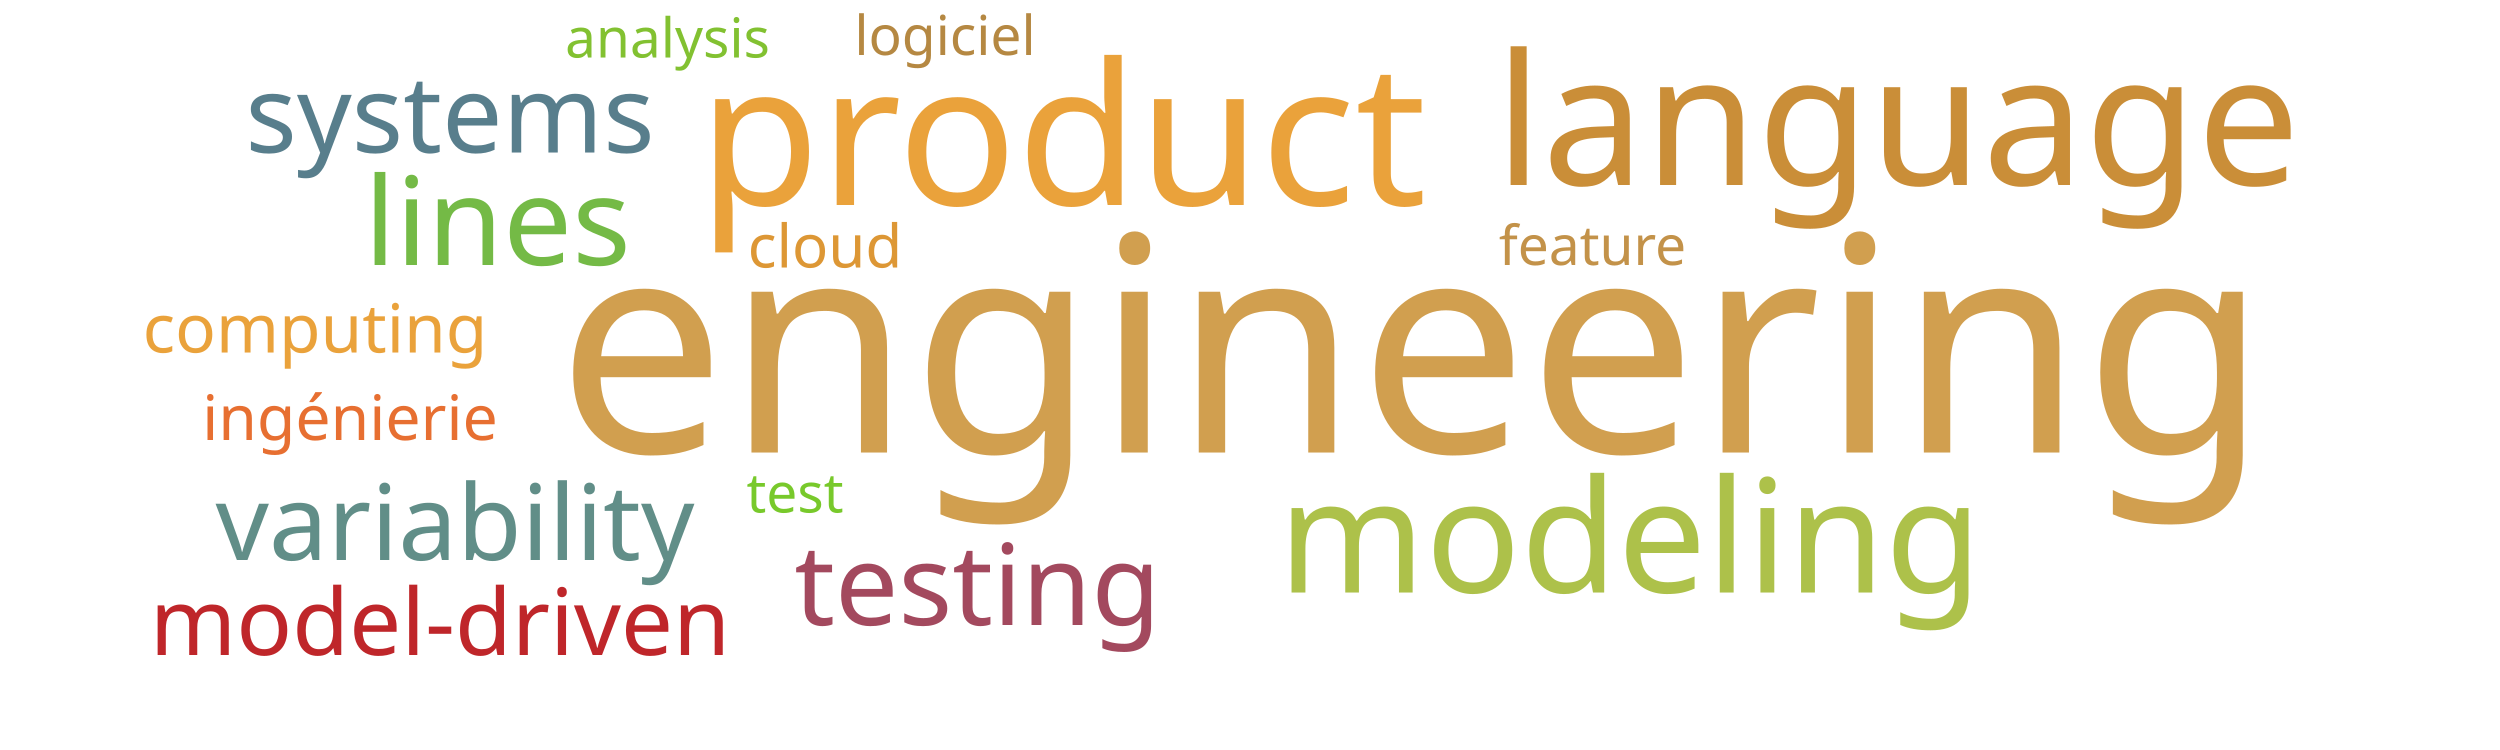
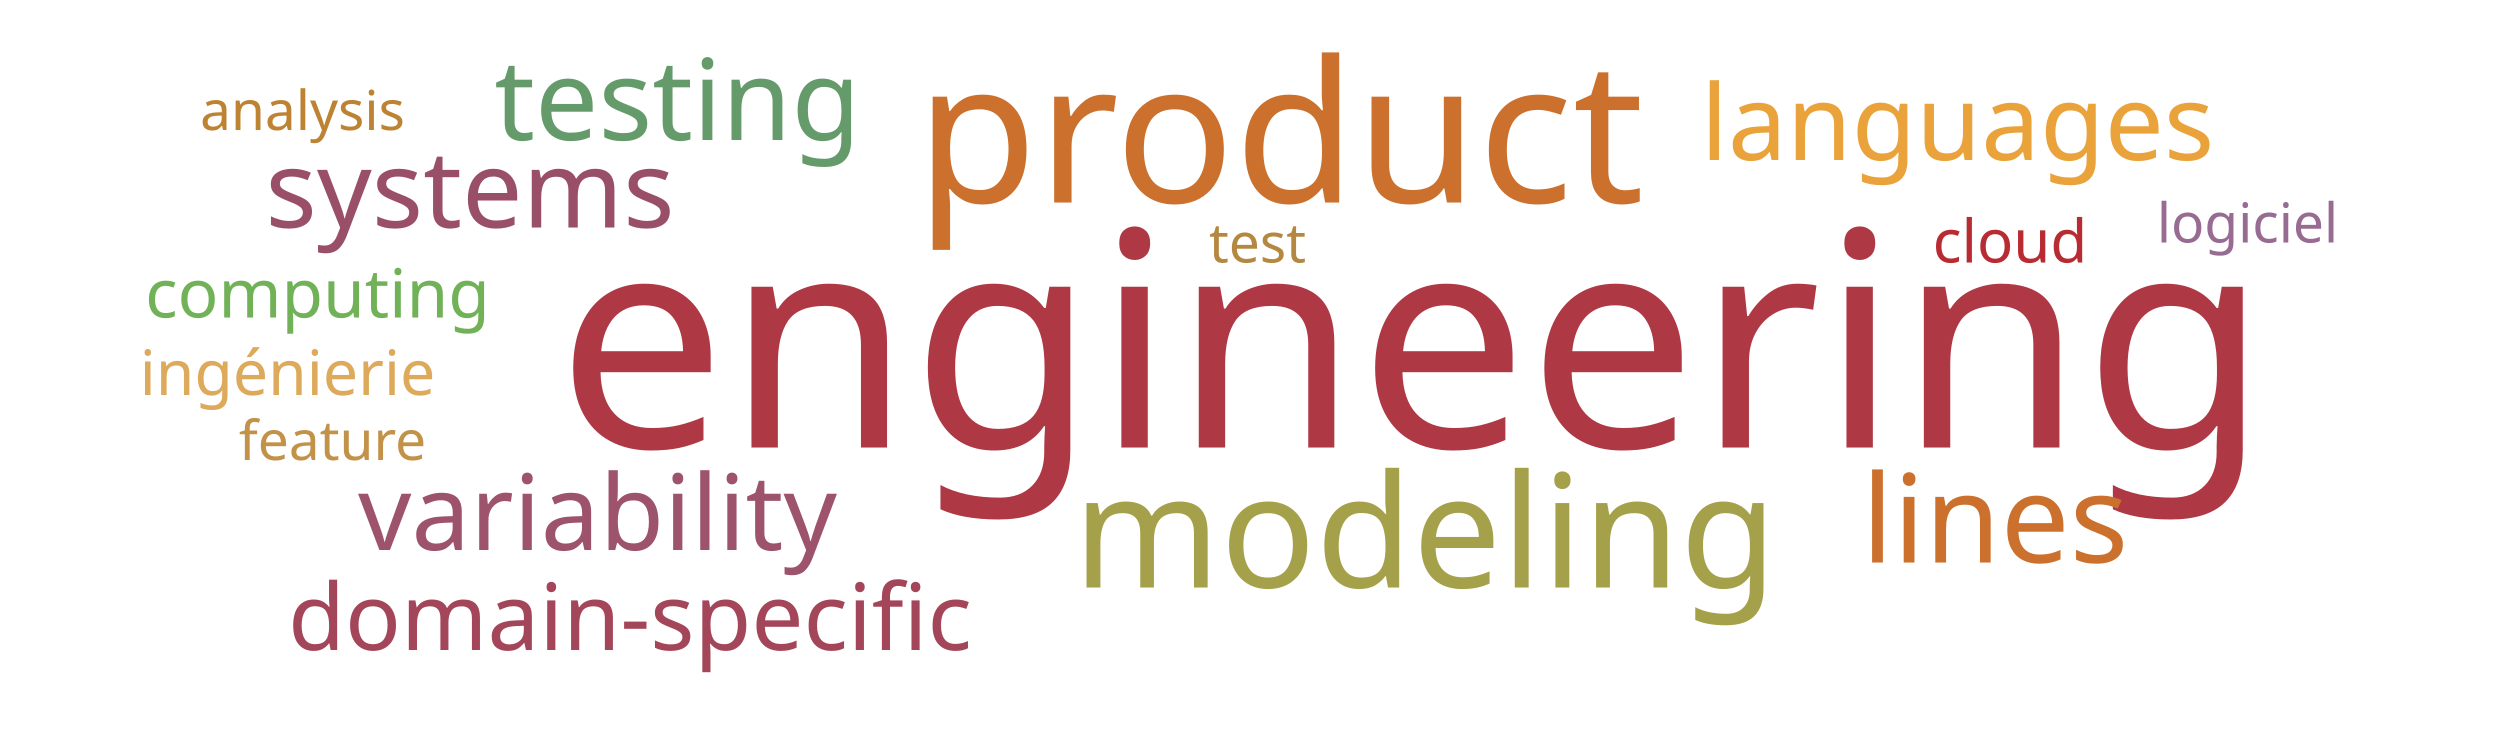
<svg xmlns="http://www.w3.org/2000/svg" width="1000" height="300">
  <g transform="translate(500, 150)">
-     <text text-anchor="middle" style="font-family: Impact; font-size: 120px; fill: #d19f4f" transform="translate(65,31)rotate(0)">engineering</text>
-     <text text-anchor="middle" style="font-family: Impact; font-size: 79px; fill: #eaa23b" transform="translate(-75,-68)rotate(0)">product</text>
-     <text text-anchor="middle" style="font-family: Impact; font-size: 73px; fill: #ca8e38" transform="translate(259,-76)rotate(0)">language</text>
-     <text text-anchor="middle" style="font-family: Impact; font-size: 63px; fill: #adc14a" transform="translate(152,87)rotate(0)">modeling</text>
-     <text text-anchor="middle" style="font-family: Impact; font-size: 49px; fill: #74ba46" transform="translate(-301,-44)rotate(0)">lines</text>
-     <text text-anchor="middle" style="font-family: Impact; font-size: 45px; fill: #a3495e" transform="translate(-109,100)rotate(0)">testing</text>
-     <text text-anchor="middle" style="font-family: Impact; font-size: 43px; fill: #587e8c" transform="translate(-320,-89)rotate(0)">systems</text>
-     <text text-anchor="middle" style="font-family: Impact; font-size: 42px; fill: #618e88" transform="translate(-318,74)rotate(0)">variability</text>
-     <text text-anchor="middle" style="font-family: Impact; font-size: 37px; fill: #bf262a" transform="translate(-324,112)rotate(0)">model-driven</text>
-     <text text-anchor="middle" style="font-family: Impact; font-size: 27px; fill: #eaa23b" transform="translate(-374,-9)rotate(0)">computing</text>
-     <text text-anchor="middle" style="font-family: Impact; font-size: 25px; fill: #e76f31" transform="translate(-360,26)rotate(0)">ingénierie</text>
-     <text text-anchor="middle" style="font-family: Impact; font-size: 24px; fill: #dd9735" transform="translate(-170,-43)rotate(0)">cloud</text>
-     <text text-anchor="middle" style="font-family: Impact; font-size: 22px; fill: #78c92b" transform="translate(-182,55)rotate(0)">test</text>
-     <text text-anchor="middle" style="font-family: Impact; font-size: 22px; fill: #b58842" transform="translate(-122,-128)rotate(0)">logiciel</text>
-     <text text-anchor="middle" style="font-family: Impact; font-size: 22px; fill: #c39249" transform="translate(137,-44)rotate(0)">feature</text>
-     <text text-anchor="middle" style="font-family: Impact; font-size: 22px; fill: #82c131" transform="translate(-233,-127)rotate(0)">analysis</text>
+     <text text-anchor="middle" style="font-family: Impact; font-size: 120px; fill: #af3845" transform="translate(65,29)rotate(0)">engineering</text>
+     <text text-anchor="middle" style="font-family: Impact; font-size: 79px; fill: #cb702d" transform="translate(12,-69)rotate(0)">product</text>
+     <text text-anchor="middle" style="font-family: Impact; font-size: 63px; fill: #a5a14a" transform="translate(70,85)rotate(0)">modeling</text>
+     <text text-anchor="middle" style="font-family: Impact; font-size: 49px; fill: #cb702d" transform="translate(298,75)rotate(0)">lines</text>
+     <text text-anchor="middle" style="font-family: Impact; font-size: 45px; fill: #659b6b" transform="translate(-229,-94)rotate(0)">testing</text>
+     <text text-anchor="middle" style="font-family: Impact; font-size: 43px; fill: #9a4f69" transform="translate(-312,-59)rotate(0)">systems</text>
+     <text text-anchor="middle" style="font-family: Impact; font-size: 42px; fill: #9d536c" transform="translate(-261,70)rotate(0)">variability</text>
+     <text text-anchor="middle" style="font-family: Impact; font-size: 42px; fill: #eaa23b" transform="translate(283,-86)rotate(0)">languages</text>
+     <text text-anchor="middle" style="font-family: Impact; font-size: 37px; fill: #a4465a" transform="translate(-248,110)rotate(0)">domain-specific</text>
+     <text text-anchor="middle" style="font-family: Impact; font-size: 27px; fill: #71b258" transform="translate(-373,-23)rotate(0)">computing</text>
+     <text text-anchor="middle" style="font-family: Impact; font-size: 25px; fill: #ddaa5c" transform="translate(-385,8)rotate(0)">ingénierie</text>
+     <text text-anchor="middle" style="font-family: Impact; font-size: 24px; fill: #b92b32" transform="translate(304,-45)rotate(0)">cloud</text>
+     <text text-anchor="middle" style="font-family: Impact; font-size: 22px; fill: #b58842" transform="translate(3,-45)rotate(0)">test</text>
+     <text text-anchor="middle" style="font-family: Impact; font-size: 22px; fill: #986b92" transform="translate(399,-53)rotate(0)">logiciel</text>
+     <text text-anchor="middle" style="font-family: Impact; font-size: 22px; fill: #c39249" transform="translate(-367,34)rotate(0)">feature</text>
+     <text text-anchor="middle" style="font-family: Impact; font-size: 22px; fill: #bd8332" transform="translate(-379,-98)rotate(0)">analysis</text>
  </g>
</svg>
